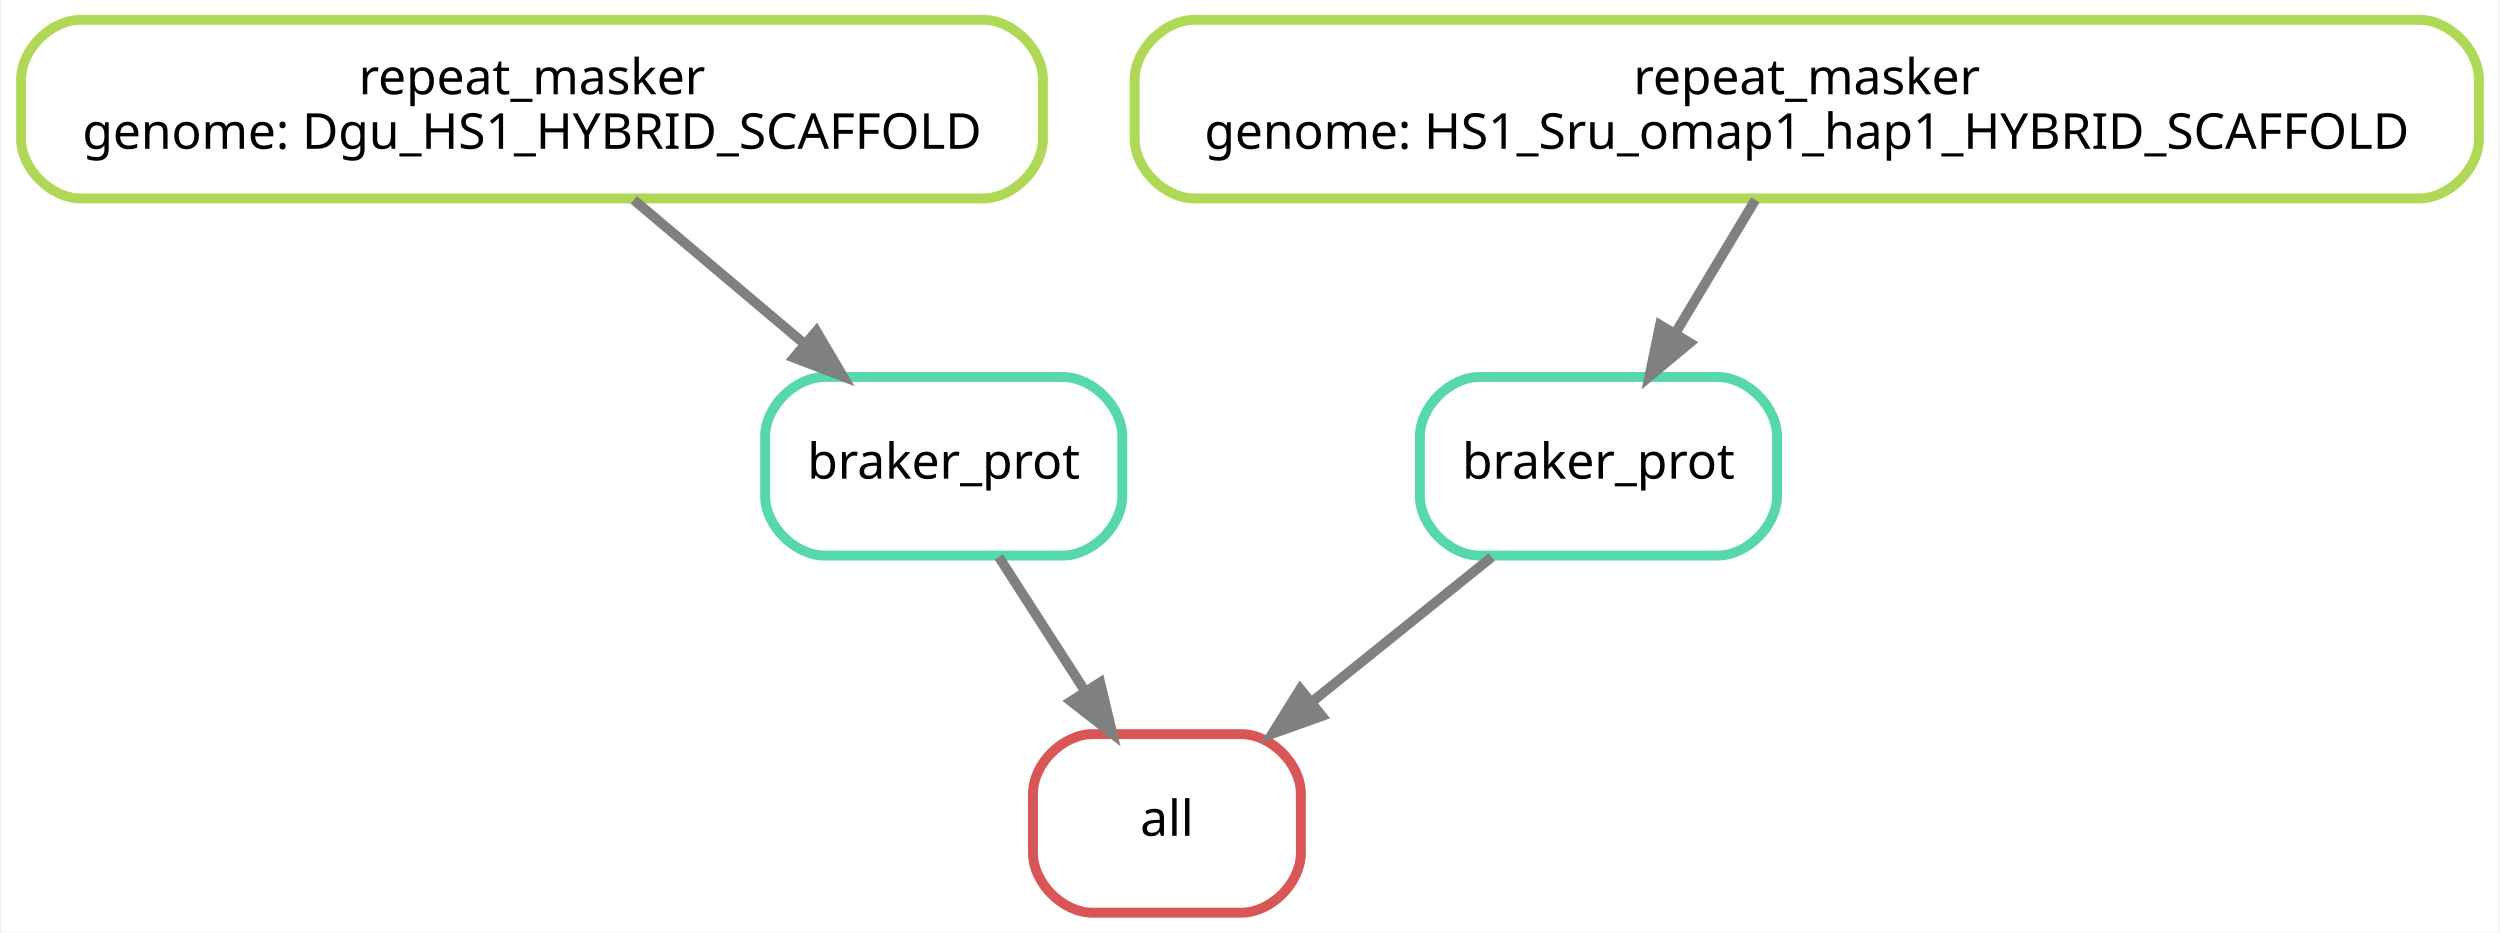
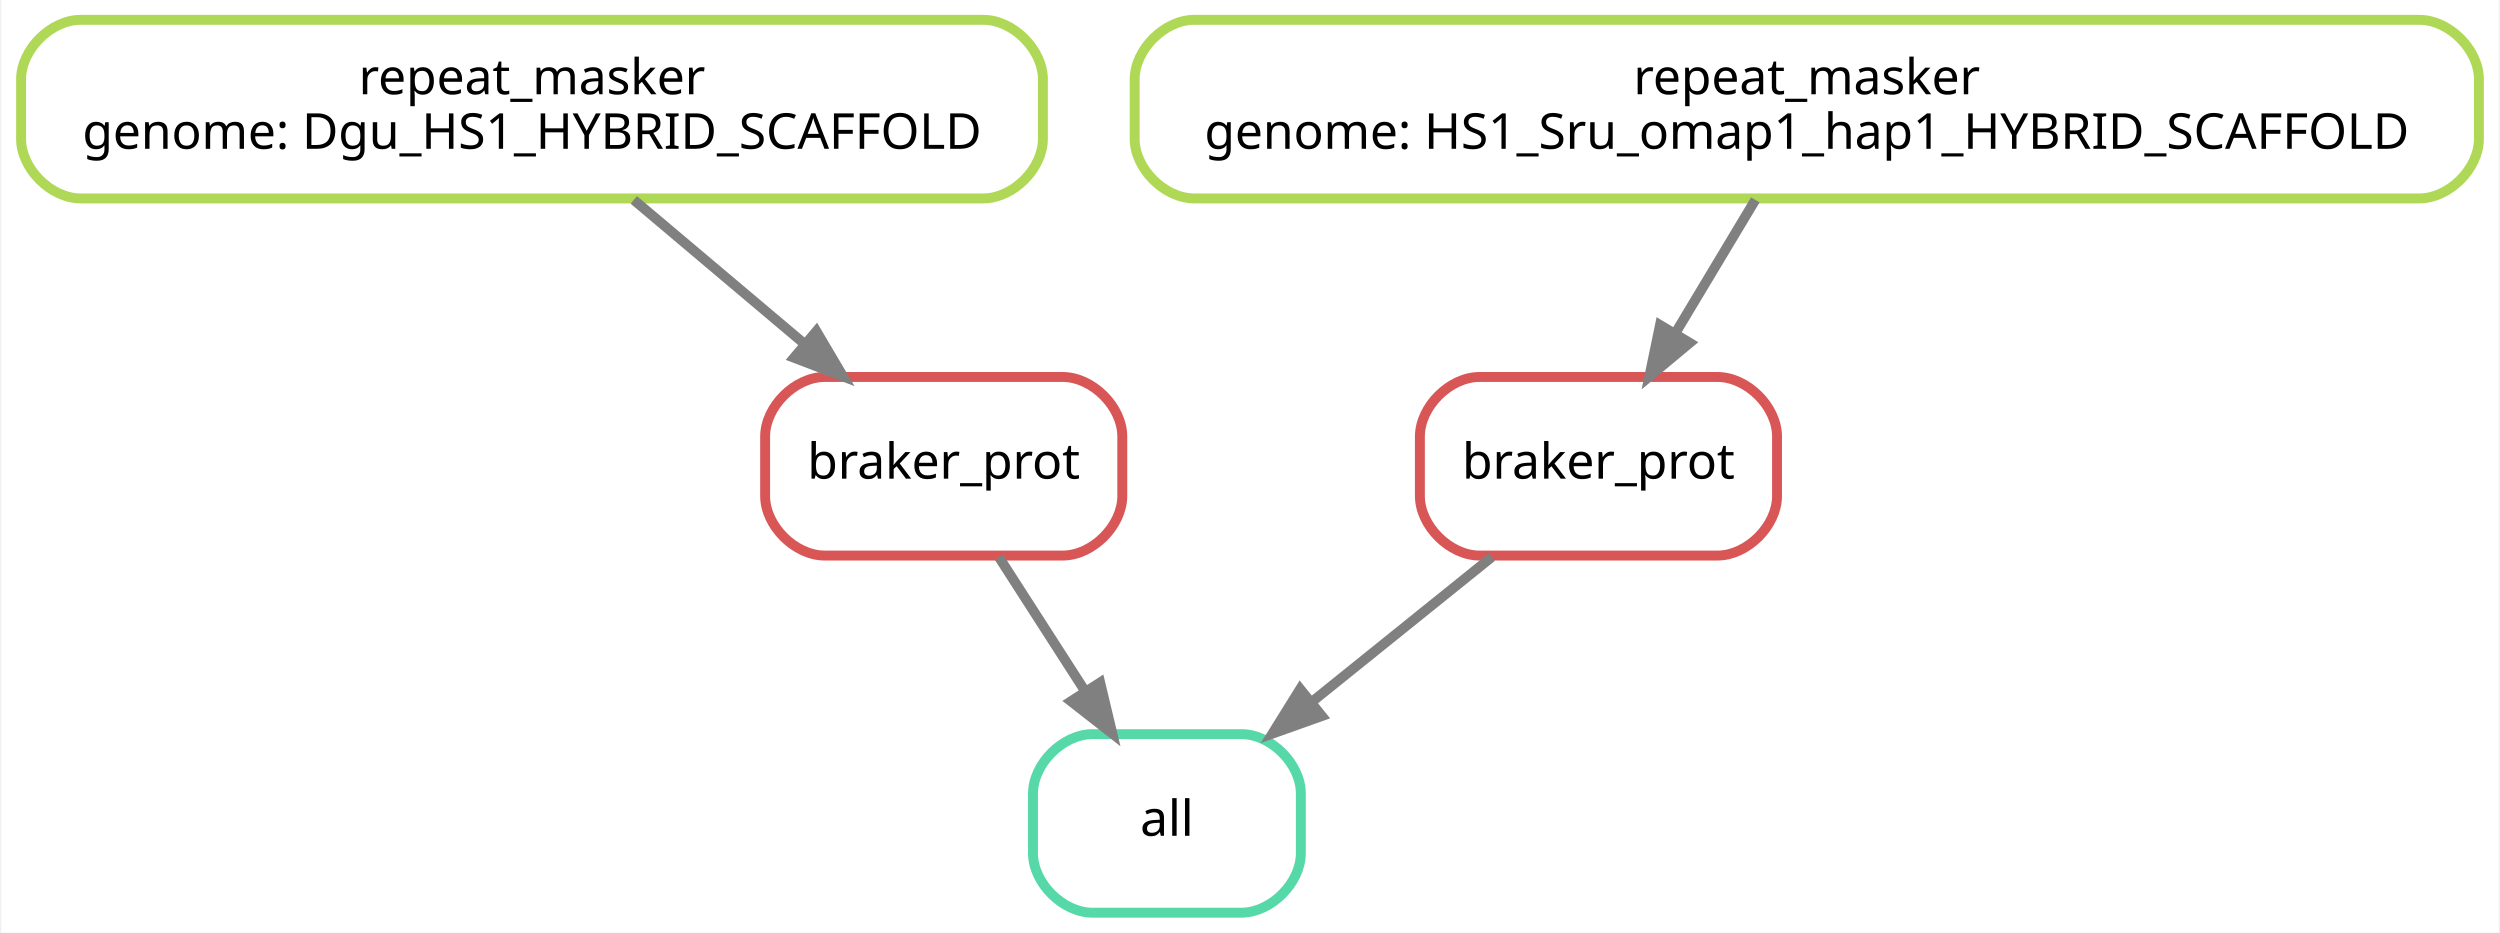
<svg xmlns="http://www.w3.org/2000/svg" width="504pt" height="188pt" viewBox="0.00 0.00 503.50 188.00">
  <g id="graph0" class="graph" transform="scale(1 1) rotate(0) translate(4 184)">
    <polygon fill="white" stroke="transparent" points="-4,4 -4,-184 499.5,-184 499.5,4 -4,4" />
    <g id="node1" class="node">
-       <path fill="none" stroke="#d85656" stroke-width="2" d="M246,-36C246,-36 216,-36 216,-36 210,-36 204,-30 204,-24 204,-24 204,-12 204,-12 204,-6 210,0 216,0 216,0 246,0 246,0 252,0 258,-6 258,-12 258,-12 258,-24 258,-24 258,-30 252,-36 246,-36" />
+       <path fill="none" stroke="#56d8a9" stroke-width="2" d="M246,-36C246,-36 216,-36 216,-36 210,-36 204,-30 204,-24 204,-24 204,-12 204,-12 204,-6 210,0 216,0 216,0 246,0 246,0 252,0 258,-6 258,-12 258,-12 258,-24 258,-24 258,-30 252,-36 246,-36" />
      <text text-anchor="middle" x="231" y="-15.5" font-family="sans" font-size="10.00">all</text>
    </g>
    <g id="node2" class="node">
-       <path fill="none" stroke="#56d8a9" stroke-width="2" d="M210,-108C210,-108 162,-108 162,-108 156,-108 150,-102 150,-96 150,-96 150,-84 150,-84 150,-78 156,-72 162,-72 162,-72 210,-72 210,-72 216,-72 222,-78 222,-84 222,-84 222,-96 222,-96 222,-102 216,-108 210,-108" />
+       <path fill="none" stroke="#d85656" stroke-width="2" d="M210,-108C210,-108 162,-108 162,-108 156,-108 150,-102 150,-96 150,-96 150,-84 150,-84 150,-78 156,-72 162,-72 162,-72 210,-72 210,-72 216,-72 222,-78 222,-84 222,-84 222,-96 222,-96 222,-102 216,-108 210,-108" />
      <text text-anchor="middle" x="186" y="-87.5" font-family="sans" font-size="10.00">braker_prot</text>
    </g>
    <g id="edge1" class="edge">
      <path fill="none" stroke="grey" stroke-width="2" d="M197.12,-71.7C202.36,-63.56 208.7,-53.69 214.48,-44.7" />
      <polygon fill="grey" stroke="grey" stroke-width="2" points="217.54,-46.41 220,-36.1 211.65,-42.62 217.54,-46.41" />
    </g>
    <g id="node3" class="node">
-       <path fill="none" stroke="#56d8a9" stroke-width="2" d="M342,-108C342,-108 294,-108 294,-108 288,-108 282,-102 282,-96 282,-96 282,-84 282,-84 282,-78 288,-72 294,-72 294,-72 342,-72 342,-72 348,-72 354,-78 354,-84 354,-84 354,-96 354,-96 354,-102 348,-108 342,-108" />
+       <path fill="none" stroke="#d85656" stroke-width="2" d="M342,-108C342,-108 294,-108 294,-108 288,-108 282,-102 282,-96 282,-96 282,-84 282,-84 282,-78 288,-72 294,-72 294,-72 342,-72 342,-72 348,-72 354,-78 354,-84 354,-84 354,-96 354,-96 354,-102 348,-108 342,-108" />
      <text text-anchor="middle" x="318" y="-87.5" font-family="sans" font-size="10.00">braker_prot</text>
    </g>
    <g id="edge2" class="edge">
      <path fill="none" stroke="grey" stroke-width="2" d="M296.49,-71.7C285.54,-62.88 272.05,-52.03 260.18,-42.47" />
      <polygon fill="grey" stroke="grey" stroke-width="2" points="262.24,-39.65 252.26,-36.1 257.86,-45.1 262.24,-39.65" />
    </g>
    <g id="node4" class="node">
      <path fill="none" stroke="#afd856" stroke-width="2" d="M194,-180C194,-180 12,-180 12,-180 6,-180 0,-174 0,-168 0,-168 0,-156 0,-156 0,-150 6,-144 12,-144 12,-144 194,-144 194,-144 200,-144 206,-150 206,-156 206,-156 206,-168 206,-168 206,-174 200,-180 194,-180" />
      <text text-anchor="middle" x="103" y="-165" font-family="sans" font-size="10.00">repeat_masker</text>
      <text text-anchor="middle" x="103" y="-154" font-family="sans" font-size="10.00">genome: Dgu_HS1_HYBRID_SCAFFOLD</text>
    </g>
    <g id="edge3" class="edge">
      <path fill="none" stroke="grey" stroke-width="2" d="M123.52,-143.7C133.87,-134.97 146.59,-124.24 157.84,-114.75" />
      <polygon fill="grey" stroke="grey" stroke-width="2" points="160.33,-117.23 165.72,-108.1 155.82,-111.88 160.33,-117.23" />
    </g>
    <g id="node5" class="node">
      <path fill="none" stroke="#afd856" stroke-width="2" d="M483.5,-180C483.5,-180 236.5,-180 236.5,-180 230.5,-180 224.5,-174 224.5,-168 224.5,-168 224.5,-156 224.5,-156 224.5,-150 230.5,-144 236.5,-144 236.5,-144 483.5,-144 483.5,-144 489.5,-144 495.5,-150 495.5,-156 495.5,-156 495.5,-168 495.5,-168 495.5,-174 489.5,-180 483.5,-180" />
      <text text-anchor="middle" x="360" y="-165" font-family="sans" font-size="10.00">repeat_masker</text>
      <text text-anchor="middle" x="360" y="-154" font-family="sans" font-size="10.00">genome: HS1_Sru_omap1_hap1_HYBRID_SCAFFOLD</text>
    </g>
    <g id="edge4" class="edge">
      <path fill="none" stroke="grey" stroke-width="2" d="M349.62,-143.7C344.74,-135.56 338.81,-125.69 333.42,-116.7" />
      <polygon fill="grey" stroke="grey" stroke-width="2" points="336.41,-114.88 328.26,-108.1 330.41,-118.48 336.41,-114.88" />
    </g>
  </g>
</svg>
